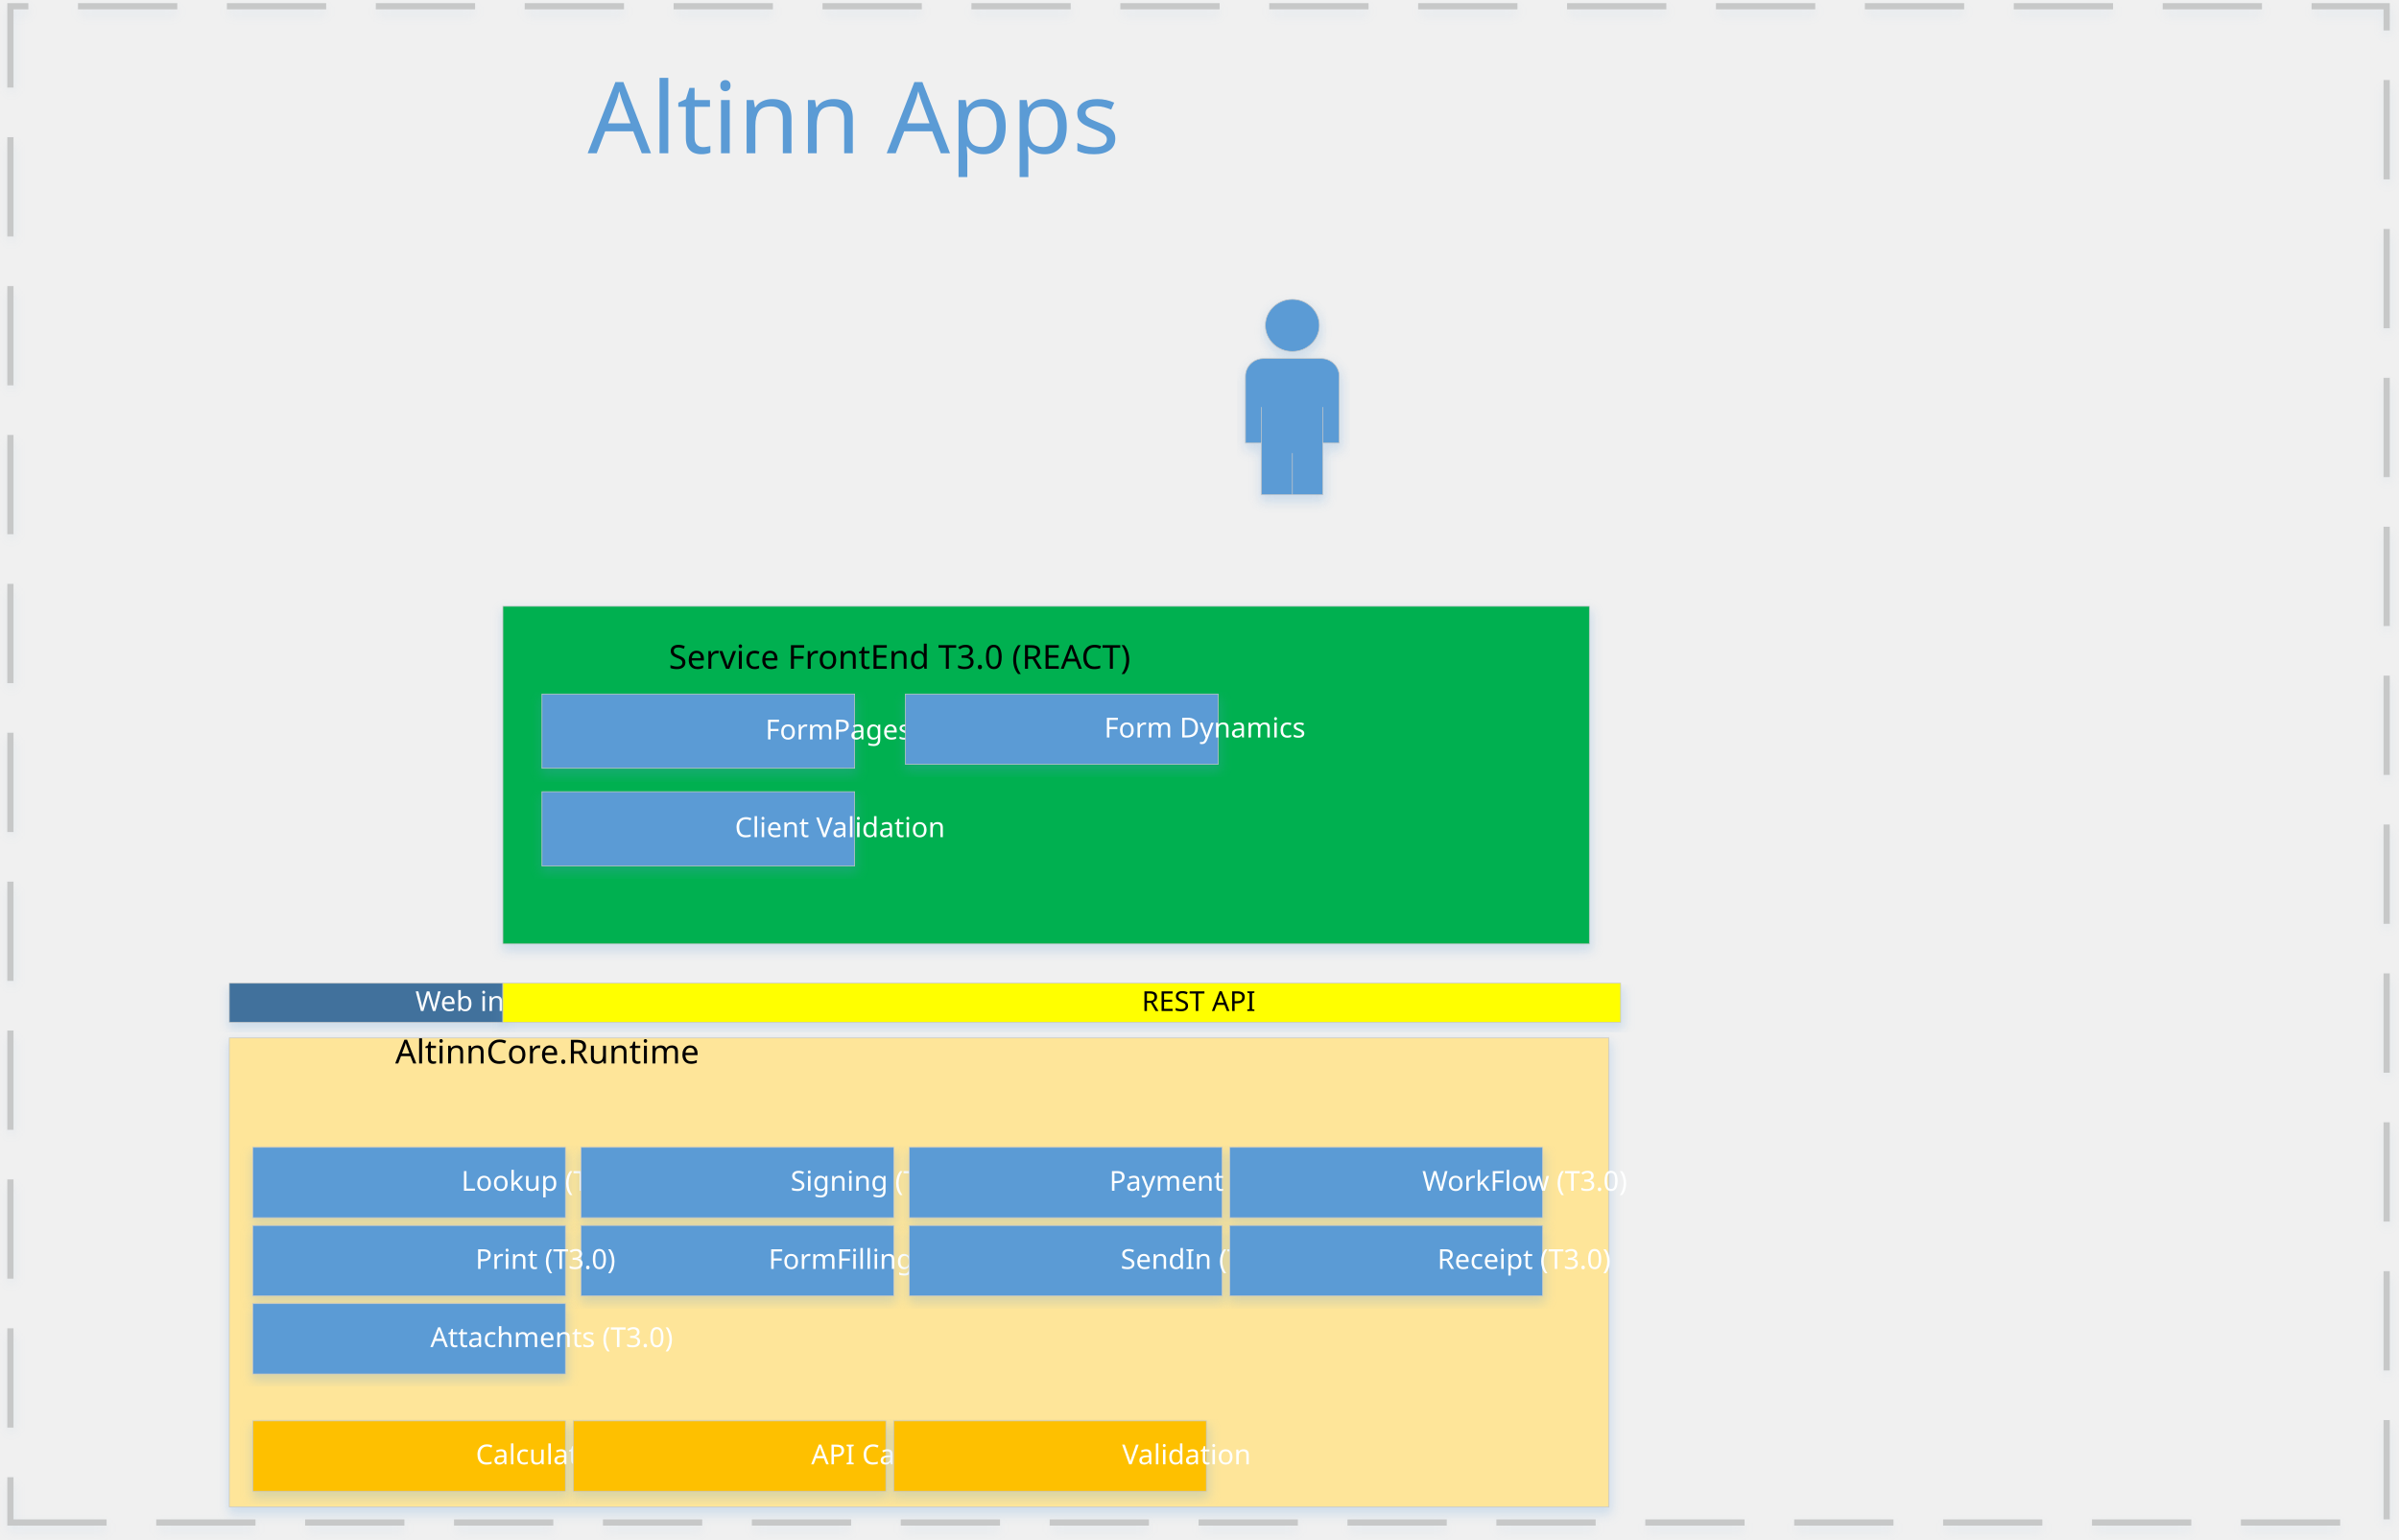
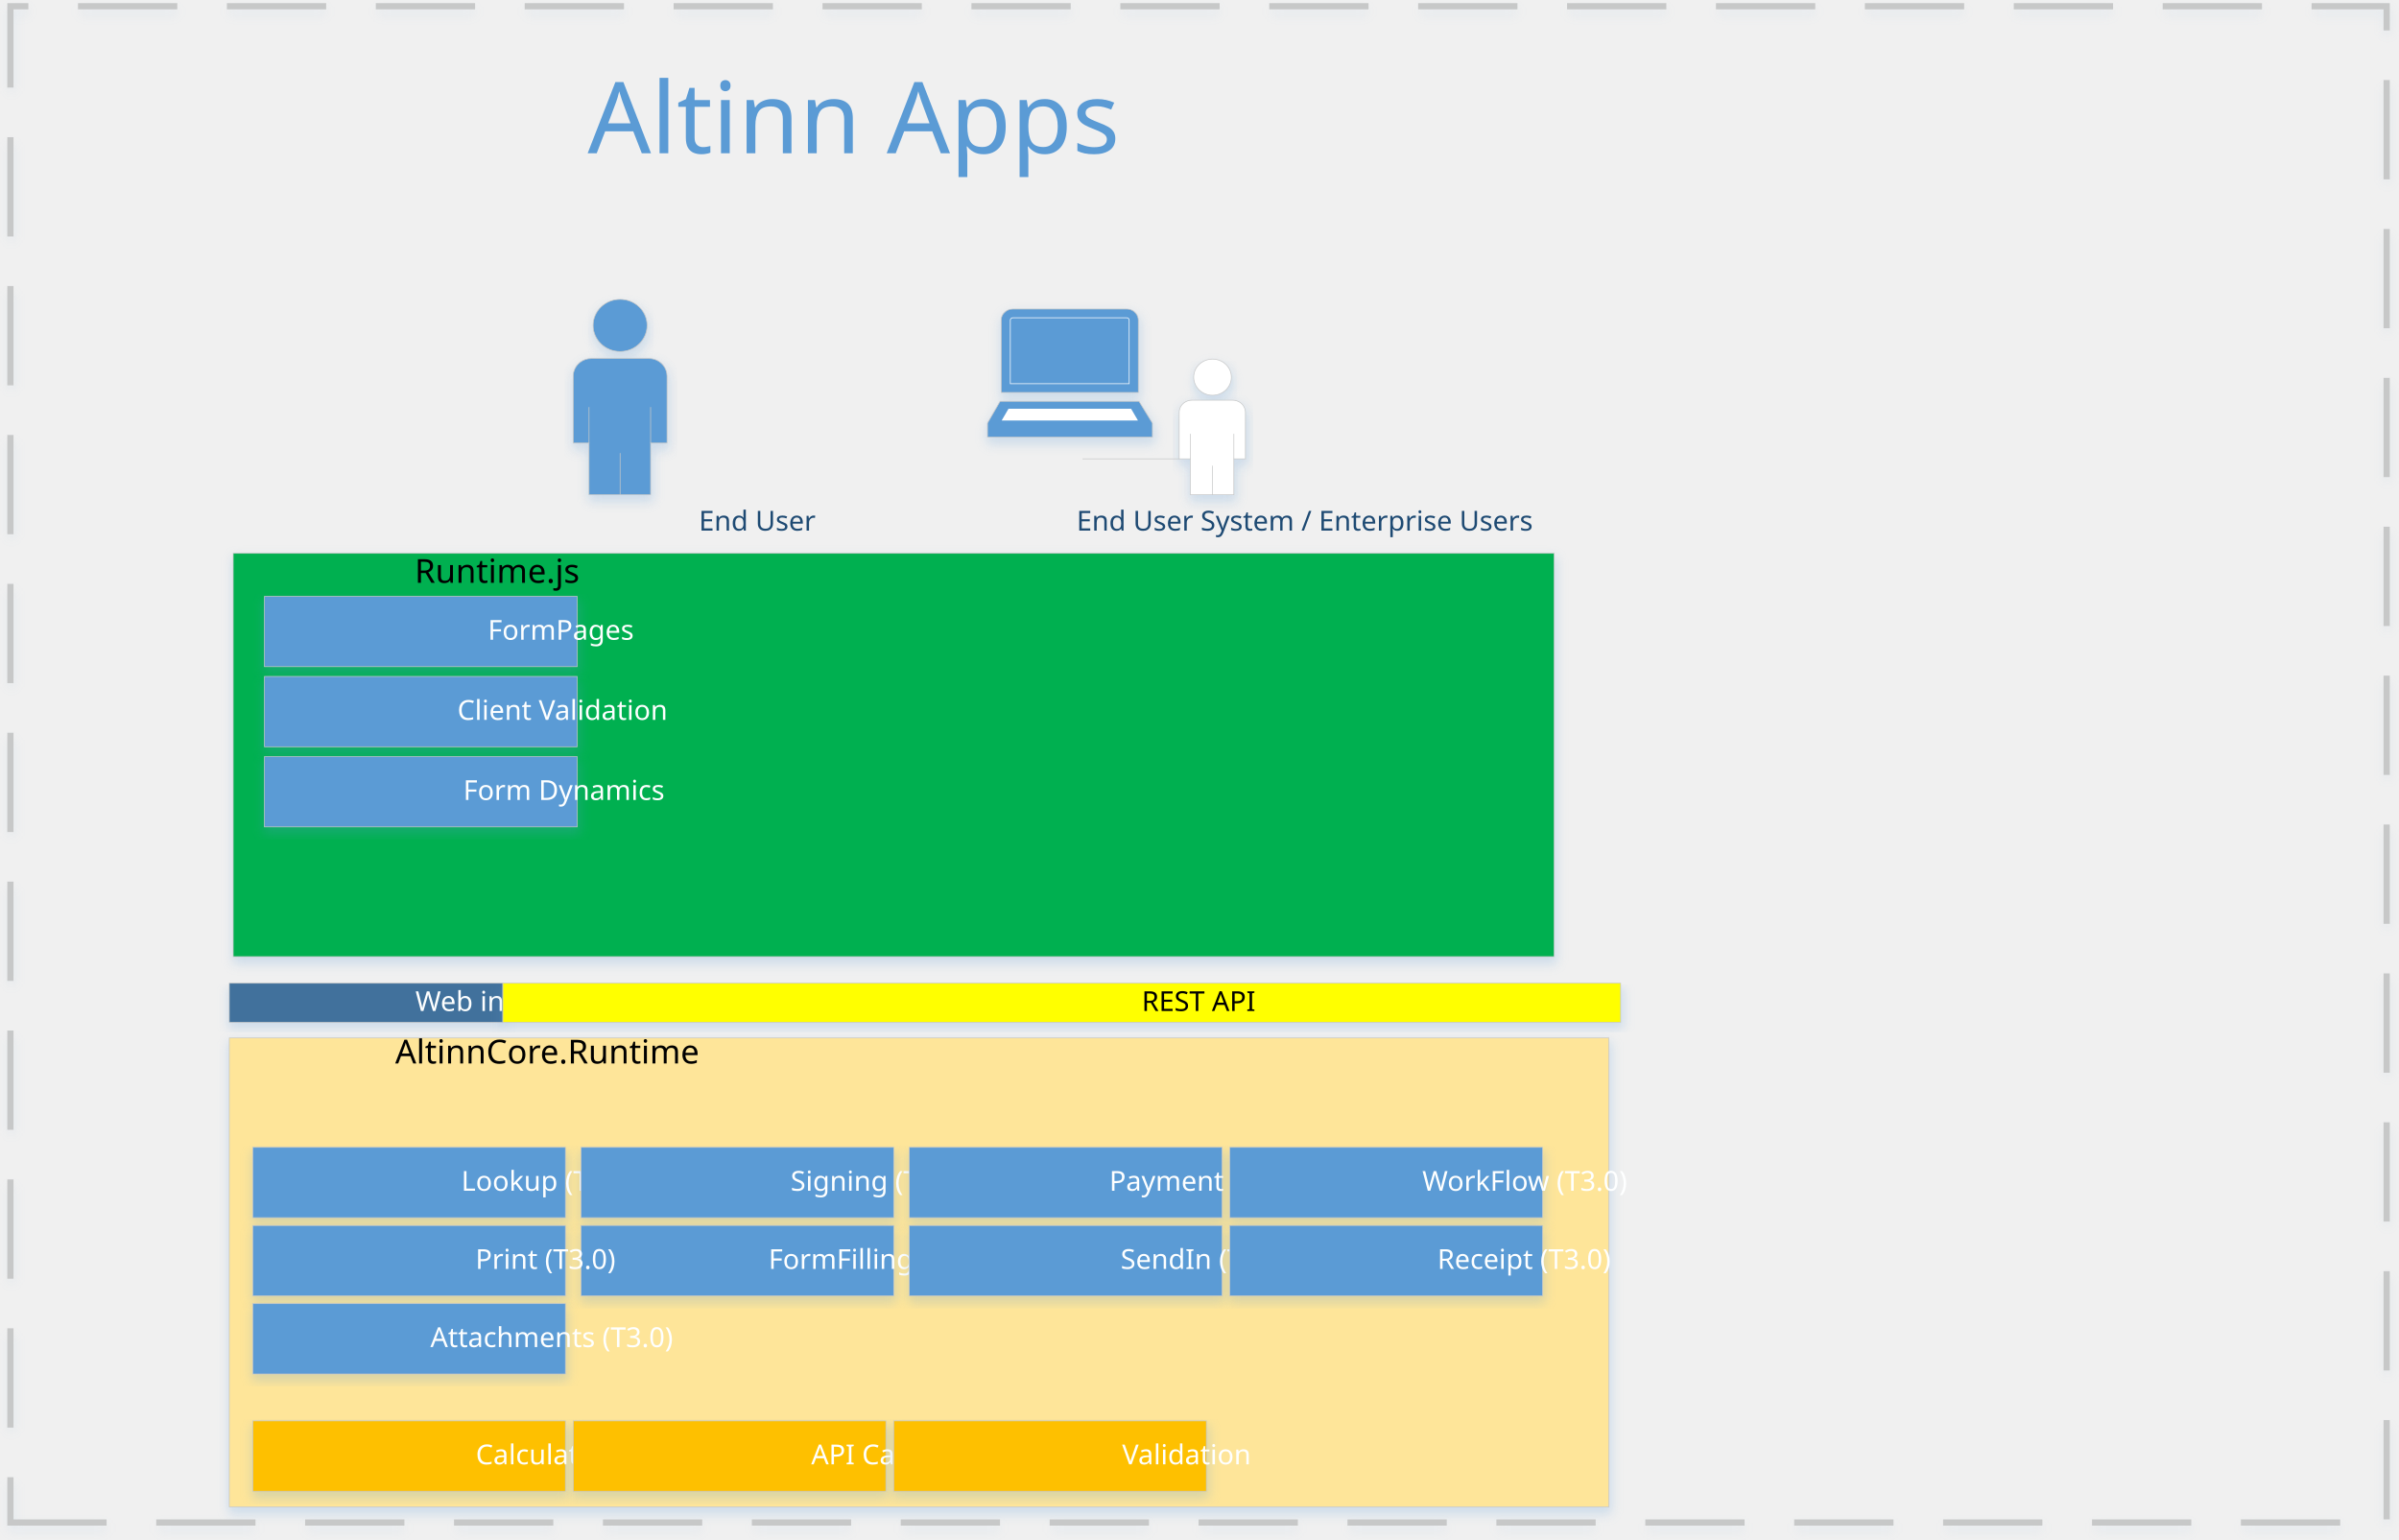
- <svg xmlns="http://www.w3.org/2000/svg" xmlns:ns1="http://schemas.microsoft.com/visio/2003/SVGExtensions/" width="12.083in" height="7.754in" viewBox="0 0 869.982 558.269" xml:space="preserve" color-interpolation-filters="sRGB" class="st20">
+ <svg xmlns="http://www.w3.org/2000/svg" xmlns:ns1="http://schemas.microsoft.com/visio/2003/SVGExtensions/" width="12.083in" height="7.754in" viewBox="0 0 869.982 558.269" xml:space="preserve" color-interpolation-filters="sRGB" class="st23">
  <ns1:documentProperties ns1:langID="1033" ns1:metric="true" ns1:viewMarkup="false">
    <ns1:userDefs>
      <ns1:ud ns1:nameU="DisableSpdActionTags" ns1:prompt="" ns1:val="VT0(0):26" />
    </ns1:userDefs>
  </ns1:documentProperties>
  <style type="text/css">
	
		.st1 {visibility:visible}
		.st2 {fill:#5b9bd5;fill-opacity:0.22;filter:url(#filter_2);stroke:#5b9bd5;stroke-opacity:0.22}
		.st3 {fill:#fee599;stroke:#c7c8c8;stroke-width:0.25}
		.st4 {fill:#41719c;stroke:#c7c8c8;stroke-width:0.25}
		.st5 {fill:#feffff;font-family:Calibri;font-size:0.833em}
		.st6 {fill:#ffff00;stroke:#c7c8c8;stroke-width:0.25}
		.st7 {fill:#000000;font-family:Calibri;font-size:0.833em}
		.st8 {fill:#5b9bd5;fill-opacity:0.22;filter:url(#filter_2)}
		.st9 {fill:none;filter:url(#filter_2);stroke:#5b9bd5;stroke-opacity:0.22}
		.st10 {fill:#5b9bd5}
		.st11 {stroke:#c7c8c8;stroke-width:0.25}
- 		.st12 {fill:#5b9bd5;stroke:#c7c8c8;stroke-width:0.25}
- 		.st13 {fill:none;stroke:none;stroke-width:0.25}
- 		.st14 {fill:#000000;font-family:Calibri;font-size:1em}
- 		.st15 {fill:#fec000;stroke:#c7c8c8;stroke-width:0.25}
- 		.st16 {fill:#00b050;stroke:#c7c8c8;stroke-width:0.25}
+ 		.st12 {fill:#1e4a73;font-family:Calibri;font-size:0.833em}
+ 		.st13 {fill:#5b9bd5;stroke:#c7c8c8;stroke-width:0.25}
+ 		.st14 {fill:none;stroke:none;stroke-width:0.25}
+ 		.st15 {fill:#000000;font-family:Calibri;font-size:1em}
+ 		.st16 {fill:#fec000;stroke:#c7c8c8;stroke-width:0.25}
		.st17 {fill:none;filter:url(#filter_2);stroke:#5b9bd5;stroke-dasharray:33.75,20.25;stroke-opacity:0.22}
		.st18 {fill:none;stroke:#c7c8c8;stroke-dasharray:33.75,20.25;stroke-width:2.25}
		.st19 {fill:#5b9bd5;font-family:Calibri;font-size:3em}
- 		.st20 {fill:none;fill-rule:evenodd;font-size:12px;overflow:visible;stroke-linecap:square;stroke-miterlimit:3}
+ 		.st20 {fill:#00b050;stroke:#c7c8c8;stroke-width:0.25}
+ 		.st21 {fill:#ffffff}
+ 		.st22 {fill:#5b9bd5;stroke:#ffffff;stroke-width:0.25}
+ 		.st23 {fill:none;fill-rule:evenodd;font-size:12px;overflow:visible;stroke-linecap:square;stroke-miterlimit:3}
	
	</style>
  <defs id="Filters">
    <filter id="filter_2">
      <feGaussianBlur stdDeviation="2" />
    </filter>
  </defs>
  <g ns1:mID="0" ns1:index="1" ns1:groupContext="foregroundPage">
    <ns1:pageProperties ns1:drawingScale="0.0393701" ns1:pageScale="0.0393701" ns1:drawingUnits="24" ns1:shadowOffsetX="8.50394" ns1:shadowOffsetY="-8.50394" />
    <ns1:layer ns1:name="Flowchart" ns1:index="0" />
    <g id="shape365-1" ns1:mID="365" ns1:groupContext="shape" transform="translate(83.1495,-11.7671)">
      <ns1:userDefs>
        <ns1:ud ns1:nameU="visVersion" ns1:val="VT0(15):26" />
      </ns1:userDefs>
      <g id="shadow365-2" ns1:groupContext="shadow" ns1:shadowOffsetX="0.345598" ns1:shadowOffsetY="-1.97279" ns1:shadowType="1" transform="matrix(1,0,0,1,0.345598,1.97279)" class="st1">
        <rect x="0" y="388.19" width="500.315" height="170.079" class="st2" />
      </g>
      <rect x="0" y="388.19" width="500.315" height="170.079" class="st3" />
    </g>
    <g id="shape246-6" ns1:mID="246" ns1:groupContext="shape" transform="translate(83.1495,-187.515)">
      <ns1:userDefs>
        <ns1:ud ns1:nameU="visVersion" ns1:val="VT0(15):26" />
      </ns1:userDefs>
      <ns1:textBlock ns1:margins="rect(4,4,4,4)" ns1:tabSpace="42.5197" />
      <ns1:textRect cx="49.606" cy="551.182" width="99.22" height="14.173" />
      <g id="shadow246-7" ns1:groupContext="shadow" ns1:shadowOffsetX="0.345598" ns1:shadowOffsetY="-1.97279" ns1:shadowType="1" transform="matrix(1,0,0,1,0.345598,1.97279)" class="st1">
        <rect x="0" y="544.096" width="99.213" height="14.173" class="st2" />
      </g>
      <rect x="0" y="544.096" width="99.213" height="14.173" class="st4" />
      <text x="20.71" y="554.18" class="st5" ns1:langID="1044">
        <ns1:paragraph ns1:horizAlign="1" />
        <ns1:tabList />Web interface</text>
    </g>
    <g id="shape247-12" ns1:mID="247" ns1:groupContext="shape" transform="translate(182.362,-187.515)">
      <ns1:userDefs>
        <ns1:ud ns1:nameU="visVersion" ns1:val="VT0(15):26" />
      </ns1:userDefs>
      <ns1:textBlock ns1:margins="rect(4,4,4,4)" ns1:tabSpace="42.5197" />
      <ns1:textRect cx="202.677" cy="551.182" width="405.36" height="14.173" />
      <g id="shadow247-13" ns1:groupContext="shadow" ns1:shadowOffsetX="0.345598" ns1:shadowOffsetY="-1.97279" ns1:shadowType="1" transform="matrix(1,0,0,1,0.345598,1.97279)" class="st1">
        <rect x="0" y="544.096" width="405.354" height="14.173" class="st2" />
      </g>
      <rect x="0" y="544.096" width="405.354" height="14.173" class="st6" />
      <text x="184.92" y="554.18" class="st7" ns1:langID="1044">
        <ns1:paragraph ns1:horizAlign="1" />
        <ns1:tabList />REST API</text>
    </g>
-     <g id="shape250-18" ns1:mID="250" ns1:groupContext="shape" ns1:layerMember="0" transform="translate(451.653,-378.854)">
+     <g id="shape250-18" ns1:mID="250" ns1:groupContext="shape" ns1:layerMember="0" transform="translate(207.874,-378.854)">
      <ns1:userDefs>
        <ns1:ud ns1:nameU="visVersion" ns1:prompt="" ns1:val="VT0(15):26" />
        <ns1:ud ns1:nameU="ConnGap" ns1:prompt="" ns1:val="VT0(0.00012908222537757):24" />
      </ns1:userDefs>
+       <ns1:textBlock ns1:margins="rect(4,4,4,4)" ns1:tabSpace="42.5197" />
+       <ns1:textRect cx="17.008" cy="568.271" width="46.71" height="20.004" />
      <g id="shadow250-19" ns1:groupContext="shadow" ns1:shadowOffsetX="0.345598" ns1:shadowOffsetY="-1.97279" ns1:shadowType="1" transform="matrix(1,0,0,1,0.345598,1.97279)" class="st1">
        <path d="M27.48 508.87 L6.54 508.87 C5.03 508.87 3.64 509.37 2.54 510.21 C1.77 510.8 1.13 511.55 0.69 512.41 C0.25         513.27 0 514.23 0 515.26 L0 539.53 L5.73 539.53 L5.73 558.27 L28.07 558.27 L28.07 539.53 L34.02 539.53         L34.02 515.26 C34.02 513.78 33.5 512.43 32.64 511.34 C32.04 510.59 31.27 509.97 30.39 509.54 C29.52         509.11 28.53 508.87 27.48 508.87 ZM26.79 496.86 A9.783 9.454 -180 1 0 7.22 496.86 A9.783 9.454         -180 1 0 26.79 496.86 Z" class="st8" />
        <path d="M27.48 508.87 L6.54 508.87 C5.03 508.87 3.64 509.37 2.54 510.21 C1.77 510.8 1.13 511.55 0.69 512.41 C0.25         513.27 0 514.23 0 515.26 L0 539.53 L5.73 539.53 L5.73 558.27 L28.07 558.27 L28.07 539.53 L34.02 539.53         L34.02 515.26 C34.02 513.78 33.5 512.43 32.64 511.34 C32.04 510.59 31.27 509.97 30.39 509.54 C29.52         509.11 28.53 508.87 27.48 508.87" class="st9" />
        <path d="M17.01 558.27 L17.01 543.29" class="st9" />
        <path d="M5.73 539.53 L5.73 526.6" class="st9" />
        <path d="M28.07 539.53 L28.07 526.6" class="st9" />
        <path d="M26.79 496.86 A9.783 9.454 -180 1 0 7.22 496.86 A9.783 9.454 -180 1 0 26.79 496.86" class="st9" />
      </g>
      <path d="M27.48 508.87 L6.54 508.87 C5.03 508.87 3.64 509.37 2.54 510.21 C1.77 510.8 1.13 511.55 0.69 512.41 C0.25 513.27        0 514.23 0 515.26 L0 539.53 L5.73 539.53 L5.73 558.27 L28.07 558.27 L28.07 539.53 L34.02 539.53 L34.02 515.26        C34.02 513.78 33.5 512.43 32.64 511.34 C32.04 510.59 31.27 509.97 30.39 509.54 C29.52 509.11 28.53 508.87        27.48 508.87 ZM26.79 496.86 A9.783 9.454 -180 1 0 7.22 496.86 A9.783 9.454 -180 1 0 26.79 496.86        Z" class="st10" />
      <path d="M27.48 508.87 L6.54 508.87 C5.03 508.87 3.64 509.37 2.54 510.21 C1.77 510.8 1.13 511.55 0.69 512.41 C0.25 513.27        0 514.23 0 515.26 L0 539.53 L5.73 539.53 L5.73 558.27 L28.07 558.27 L28.07 539.53 L34.02 539.53 L34.02 515.26        C34.02 513.78 33.5 512.43 32.64 511.34 C32.04 510.59 31.27 509.97 30.39 509.54 C29.52 509.11 28.53 508.87        27.48 508.87" class="st11" />
      <path d="M17.01 558.27 L17.01 543.29" class="st11" />
      <path d="M5.73 539.53 L5.73 526.6" class="st11" />
      <path d="M28.07 539.53 L28.07 526.6" class="st11" />
      <path d="M26.79 496.86 A9.783 9.454 -180 1 0 7.22 496.86 A9.783 9.454 -180 1 0 26.79 496.86" class="st11" />
-     </g>
-     <g id="shape386-34" ns1:mID="386" ns1:groupContext="shape" transform="translate(210.709,-88.3025)">
-       <ns1:textBlock ns1:margins="rect(4,4,4,4)" ns1:tabSpace="42.5197" />
-       <ns1:textRect cx="56.693" cy="545.513" width="113.39" height="25.512" />
-       <g id="shadow386-35" ns1:groupContext="shadow" ns1:shadowOffsetX="0.345598" ns1:shadowOffsetY="-1.97279" ns1:shadowType="1" transform="matrix(1,0,0,1,0.345598,1.97279)" class="st1">
-         <rect x="0" y="532.757" width="113.386" height="25.512" class="st2" />
-       </g>
-       <rect x="0" y="532.757" width="113.386" height="25.512" class="st12" />
+       <text x="-1.21" y="571.27" class="st12" ns1:langID="1044">
+         <ns1:paragraph ns1:horizAlign="1" />
+         <ns1:tabList />End User</text>
+     </g>
+     <g id="shape386-35" ns1:mID="386" ns1:groupContext="shape" transform="translate(210.709,-88.3025)">
+       <ns1:textBlock ns1:margins="rect(4,4,4,4)" ns1:tabSpace="42.5197" />
+       <ns1:textRect cx="56.693" cy="545.513" width="113.39" height="25.512" />
+       <g id="shadow386-36" ns1:groupContext="shadow" ns1:shadowOffsetX="0.345598" ns1:shadowOffsetY="-1.97279" ns1:shadowType="1" transform="matrix(1,0,0,1,0.345598,1.97279)" class="st1">
+         <rect x="0" y="532.757" width="113.386" height="25.512" class="st2" />
+       </g>
+       <rect x="0" y="532.757" width="113.386" height="25.512" class="st13" />
      <text x="21.22" y="548.51" class="st5" ns1:langID="1044">
        <ns1:paragraph ns1:horizAlign="1" />
        <ns1:tabList />FormFilling (T3.0)</text>
    </g>
-     <g id="shape387-40" ns1:mID="387" ns1:groupContext="shape" transform="translate(91.6534,-116.649)">
-       <ns1:textBlock ns1:margins="rect(4,4,4,4)" ns1:tabSpace="42.5197" />
-       <ns1:textRect cx="56.693" cy="545.513" width="113.39" height="25.512" />
-       <g id="shadow387-41" ns1:groupContext="shadow" ns1:shadowOffsetX="0.345598" ns1:shadowOffsetY="-1.97279" ns1:shadowType="1" transform="matrix(1,0,0,1,0.345598,1.97279)" class="st1">
-         <rect x="0" y="532.757" width="113.386" height="25.512" class="st2" />
-       </g>
-       <rect x="0" y="532.757" width="113.386" height="25.512" class="st12" />
+     <g id="shape387-41" ns1:mID="387" ns1:groupContext="shape" transform="translate(91.6534,-116.649)">
+       <ns1:textBlock ns1:margins="rect(4,4,4,4)" ns1:tabSpace="42.5197" />
+       <ns1:textRect cx="56.693" cy="545.513" width="113.39" height="25.512" />
+       <g id="shadow387-42" ns1:groupContext="shadow" ns1:shadowOffsetX="0.345598" ns1:shadowOffsetY="-1.97279" ns1:shadowType="1" transform="matrix(1,0,0,1,0.345598,1.97279)" class="st1">
+         <rect x="0" y="532.757" width="113.386" height="25.512" class="st2" />
+       </g>
+       <rect x="0" y="532.757" width="113.386" height="25.512" class="st13" />
      <text x="28.86" y="548.51" class="st5" ns1:langID="1044">
        <ns1:paragraph ns1:horizAlign="1" />
        <ns1:tabList />Lookup (T3.0)</text>
    </g>
-     <g id="shape388-46" ns1:mID="388" ns1:groupContext="shape" transform="translate(210.709,-116.649)">
-       <ns1:textBlock ns1:margins="rect(4,4,4,4)" ns1:tabSpace="42.5197" />
-       <ns1:textRect cx="56.693" cy="545.513" width="113.39" height="25.512" />
-       <g id="shadow388-47" ns1:groupContext="shadow" ns1:shadowOffsetX="0.345598" ns1:shadowOffsetY="-1.97279" ns1:shadowType="1" transform="matrix(1,0,0,1,0.345598,1.97279)" class="st1">
-         <rect x="0" y="532.757" width="113.386" height="25.512" class="st2" />
-       </g>
-       <rect x="0" y="532.757" width="113.386" height="25.512" class="st12" />
+     <g id="shape388-47" ns1:mID="388" ns1:groupContext="shape" transform="translate(210.709,-116.649)">
+       <ns1:textBlock ns1:margins="rect(4,4,4,4)" ns1:tabSpace="42.5197" />
+       <ns1:textRect cx="56.693" cy="545.513" width="113.39" height="25.512" />
+       <g id="shadow388-48" ns1:groupContext="shadow" ns1:shadowOffsetX="0.345598" ns1:shadowOffsetY="-1.97279" ns1:shadowType="1" transform="matrix(1,0,0,1,0.345598,1.97279)" class="st1">
+         <rect x="0" y="532.757" width="113.386" height="25.512" class="st2" />
+       </g>
+       <rect x="0" y="532.757" width="113.386" height="25.512" class="st13" />
      <text x="29.21" y="548.51" class="st5" ns1:langID="1044">
        <ns1:paragraph ns1:horizAlign="1" />
        <ns1:tabList />Signing (T3.0)</text>
    </g>
-     <g id="shape389-52" ns1:mID="389" ns1:groupContext="shape" transform="translate(329.764,-116.649)">
-       <ns1:textBlock ns1:margins="rect(4,4,4,4)" ns1:tabSpace="42.5197" />
-       <ns1:textRect cx="56.693" cy="545.513" width="113.39" height="25.512" />
-       <g id="shadow389-53" ns1:groupContext="shadow" ns1:shadowOffsetX="0.345598" ns1:shadowOffsetY="-1.97279" ns1:shadowType="1" transform="matrix(1,0,0,1,0.345598,1.97279)" class="st1">
-         <rect x="0" y="532.757" width="113.386" height="25.512" class="st2" />
-       </g>
-       <rect x="0" y="532.757" width="113.386" height="25.512" class="st12" />
+     <g id="shape389-53" ns1:mID="389" ns1:groupContext="shape" transform="translate(329.764,-116.649)">
+       <ns1:textBlock ns1:margins="rect(4,4,4,4)" ns1:tabSpace="42.5197" />
+       <ns1:textRect cx="56.693" cy="545.513" width="113.39" height="25.512" />
+       <g id="shadow389-54" ns1:groupContext="shadow" ns1:shadowOffsetX="0.345598" ns1:shadowOffsetY="-1.97279" ns1:shadowType="1" transform="matrix(1,0,0,1,0.345598,1.97279)" class="st1">
+         <rect x="0" y="532.757" width="113.386" height="25.512" class="st2" />
+       </g>
+       <rect x="0" y="532.757" width="113.386" height="25.512" class="st13" />
      <text x="25.74" y="548.51" class="st5" ns1:langID="1044">
        <ns1:paragraph ns1:horizAlign="1" />
        <ns1:tabList />Payment (T3.0)</text>
    </g>
-     <g id="shape390-58" ns1:mID="390" ns1:groupContext="shape" transform="translate(329.764,-88.3025)">
-       <ns1:textBlock ns1:margins="rect(4,4,4,4)" ns1:tabSpace="42.5197" />
-       <ns1:textRect cx="56.693" cy="545.513" width="113.39" height="25.512" />
-       <g id="shadow390-59" ns1:groupContext="shadow" ns1:shadowOffsetX="0.345598" ns1:shadowOffsetY="-1.97279" ns1:shadowType="1" transform="matrix(1,0,0,1,0.345598,1.97279)" class="st1">
-         <rect x="0" y="532.757" width="113.386" height="25.512" class="st2" />
-       </g>
-       <rect x="0" y="532.757" width="113.386" height="25.512" class="st12" />
+     <g id="shape390-59" ns1:mID="390" ns1:groupContext="shape" transform="translate(329.764,-88.3025)">
+       <ns1:textBlock ns1:margins="rect(4,4,4,4)" ns1:tabSpace="42.5197" />
+       <ns1:textRect cx="56.693" cy="545.513" width="113.39" height="25.512" />
+       <g id="shadow390-60" ns1:groupContext="shadow" ns1:shadowOffsetX="0.345598" ns1:shadowOffsetY="-1.97279" ns1:shadowType="1" transform="matrix(1,0,0,1,0.345598,1.97279)" class="st1">
+         <rect x="0" y="532.757" width="113.386" height="25.512" class="st2" />
+       </g>
+       <rect x="0" y="532.757" width="113.386" height="25.512" class="st13" />
      <text x="29.84" y="548.51" class="st5" ns1:langID="1044">
        <ns1:paragraph ns1:horizAlign="1" />
        <ns1:tabList />SendIn (T3.0)</text>
    </g>
-     <g id="shape391-64" ns1:mID="391" ns1:groupContext="shape" transform="translate(445.984,-88.3025)">
-       <ns1:textBlock ns1:margins="rect(4,4,4,4)" ns1:tabSpace="42.5197" />
-       <ns1:textRect cx="56.693" cy="545.513" width="113.39" height="25.512" />
-       <g id="shadow391-65" ns1:groupContext="shadow" ns1:shadowOffsetX="0.345598" ns1:shadowOffsetY="-1.97279" ns1:shadowType="1" transform="matrix(1,0,0,1,0.345598,1.97279)" class="st1">
-         <rect x="0" y="532.757" width="113.386" height="25.512" class="st2" />
-       </g>
-       <rect x="0" y="532.757" width="113.386" height="25.512" class="st12" />
+     <g id="shape391-65" ns1:mID="391" ns1:groupContext="shape" transform="translate(445.984,-88.3025)">
+       <ns1:textBlock ns1:margins="rect(4,4,4,4)" ns1:tabSpace="42.5197" />
+       <ns1:textRect cx="56.693" cy="545.513" width="113.39" height="25.512" />
+       <g id="shadow391-66" ns1:groupContext="shadow" ns1:shadowOffsetX="0.345598" ns1:shadowOffsetY="-1.97279" ns1:shadowType="1" transform="matrix(1,0,0,1,0.345598,1.97279)" class="st1">
+         <rect x="0" y="532.757" width="113.386" height="25.512" class="st2" />
+       </g>
+       <rect x="0" y="532.757" width="113.386" height="25.512" class="st13" />
      <text x="28.51" y="548.51" class="st5" ns1:langID="1044">
        <ns1:paragraph ns1:horizAlign="1" />
        <ns1:tabList />Receipt (T3.0)</text>
    </g>
-     <g id="shape241-70" ns1:mID="241" ns1:groupContext="shape" transform="translate(83.1495,-169.09)">
+     <g id="shape241-71" ns1:mID="241" ns1:groupContext="shape" transform="translate(83.1495,-169.09)">
      <ns1:textBlock ns1:margins="rect(4,4,4,4)" ns1:tabSpace="42.5197" />
      <ns1:textRect cx="90.709" cy="551.182" width="181.42" height="14.173" />
-       <rect x="0" y="544.096" width="181.417" height="14.173" class="st13" />
-       <text x="4" y="554.78" class="st14" ns1:langID="1044">
+       <rect x="0" y="544.096" width="181.417" height="14.173" class="st14" />
+       <text x="4" y="554.78" class="st15" ns1:langID="1044">
        <ns1:paragraph />
        <ns1:tabList />AltinnCore.Runtime</text>
    </g>
-     <g id="shape476-73" ns1:mID="476" ns1:groupContext="shape" transform="translate(445.984,-116.649)">
-       <ns1:textBlock ns1:margins="rect(4,4,4,4)" ns1:tabSpace="42.5197" />
-       <ns1:textRect cx="56.693" cy="545.513" width="113.39" height="25.512" />
-       <g id="shadow476-74" ns1:groupContext="shadow" ns1:shadowOffsetX="0.345598" ns1:shadowOffsetY="-1.97279" ns1:shadowType="1" transform="matrix(1,0,0,1,0.345598,1.97279)" class="st1">
-         <rect x="0" y="532.757" width="113.386" height="25.512" class="st2" />
-       </g>
-       <rect x="0" y="532.757" width="113.386" height="25.512" class="st12" />
+     <g id="shape476-74" ns1:mID="476" ns1:groupContext="shape" transform="translate(445.984,-116.649)">
+       <ns1:textBlock ns1:margins="rect(4,4,4,4)" ns1:tabSpace="42.5197" />
+       <ns1:textRect cx="56.693" cy="545.513" width="113.39" height="25.512" />
+       <g id="shadow476-75" ns1:groupContext="shadow" ns1:shadowOffsetX="0.345598" ns1:shadowOffsetY="-1.97279" ns1:shadowType="1" transform="matrix(1,0,0,1,0.345598,1.97279)" class="st1">
+         <rect x="0" y="532.757" width="113.386" height="25.512" class="st2" />
+       </g>
+       <rect x="0" y="532.757" width="113.386" height="25.512" class="st13" />
      <text x="23.01" y="548.51" class="st5" ns1:langID="1044">
        <ns1:paragraph ns1:horizAlign="1" />
        <ns1:tabList />WorkFlow (T3.0)</text>
    </g>
-     <g id="shape478-79" ns1:mID="478" ns1:groupContext="shape" transform="translate(91.6534,-88.3025)">
-       <ns1:textBlock ns1:margins="rect(4,4,4,4)" ns1:tabSpace="42.5197" />
-       <ns1:textRect cx="56.693" cy="545.513" width="113.39" height="25.512" />
-       <g id="shadow478-80" ns1:groupContext="shadow" ns1:shadowOffsetX="0.345598" ns1:shadowOffsetY="-1.97279" ns1:shadowType="1" transform="matrix(1,0,0,1,0.345598,1.97279)" class="st1">
-         <rect x="0" y="532.757" width="113.386" height="25.512" class="st2" />
-       </g>
-       <rect x="0" y="532.757" width="113.386" height="25.512" class="st12" />
+     <g id="shape478-80" ns1:mID="478" ns1:groupContext="shape" transform="translate(91.6534,-88.3025)">
+       <ns1:textBlock ns1:margins="rect(4,4,4,4)" ns1:tabSpace="42.5197" />
+       <ns1:textRect cx="56.693" cy="545.513" width="113.39" height="25.512" />
+       <g id="shadow478-81" ns1:groupContext="shadow" ns1:shadowOffsetX="0.345598" ns1:shadowOffsetY="-1.97279" ns1:shadowType="1" transform="matrix(1,0,0,1,0.345598,1.97279)" class="st1">
+         <rect x="0" y="532.757" width="113.386" height="25.512" class="st2" />
+       </g>
+       <rect x="0" y="532.757" width="113.386" height="25.512" class="st13" />
      <text x="33.99" y="548.51" class="st5" ns1:langID="1044">
        <ns1:paragraph ns1:horizAlign="1" />
        <ns1:tabList />Print (T3.0)</text>
    </g>
-     <g id="shape491-85" ns1:mID="491" ns1:groupContext="shape" transform="translate(91.6534,-17.4364)">
-       <ns1:textBlock ns1:margins="rect(4,4,4,4)" ns1:tabSpace="42.5197" />
-       <ns1:textRect cx="56.693" cy="545.513" width="113.39" height="25.512" />
-       <g id="shadow491-86" ns1:groupContext="shadow" ns1:shadowOffsetX="0.345598" ns1:shadowOffsetY="-1.97279" ns1:shadowType="1" transform="matrix(1,0,0,1,0.345598,1.97279)" class="st1">
-         <rect x="0" y="532.757" width="113.386" height="25.512" class="st2" />
-       </g>
-       <rect x="0" y="532.757" width="113.386" height="25.512" class="st15" />
+     <g id="shape491-86" ns1:mID="491" ns1:groupContext="shape" transform="translate(91.6534,-17.4364)">
+       <ns1:textBlock ns1:margins="rect(4,4,4,4)" ns1:tabSpace="42.5197" />
+       <ns1:textRect cx="56.693" cy="545.513" width="113.39" height="25.512" />
+       <g id="shadow491-87" ns1:groupContext="shadow" ns1:shadowOffsetX="0.345598" ns1:shadowOffsetY="-1.97279" ns1:shadowType="1" transform="matrix(1,0,0,1,0.345598,1.97279)" class="st1">
+         <rect x="0" y="532.757" width="113.386" height="25.512" class="st2" />
+       </g>
+       <rect x="0" y="532.757" width="113.386" height="25.512" class="st16" />
      <text x="34.11" y="548.51" class="st5" ns1:langID="1044">
        <ns1:paragraph ns1:horizAlign="1" />
        <ns1:tabList />Calculation</text>
    </g>
-     <g id="shape492-91" ns1:mID="492" ns1:groupContext="shape" transform="translate(207.874,-17.4364)">
-       <ns1:textBlock ns1:margins="rect(4,4,4,4)" ns1:tabSpace="42.5197" />
-       <ns1:textRect cx="56.693" cy="545.513" width="113.39" height="25.512" />
-       <g id="shadow492-92" ns1:groupContext="shadow" ns1:shadowOffsetX="0.345598" ns1:shadowOffsetY="-1.97279" ns1:shadowType="1" transform="matrix(1,0,0,1,0.345598,1.97279)" class="st1">
-         <rect x="0" y="532.757" width="113.386" height="25.512" class="st2" />
-       </g>
-       <rect x="0" y="532.757" width="113.386" height="25.512" class="st15" />
+     <g id="shape492-92" ns1:mID="492" ns1:groupContext="shape" transform="translate(207.874,-17.4364)">
+       <ns1:textBlock ns1:margins="rect(4,4,4,4)" ns1:tabSpace="42.5197" />
+       <ns1:textRect cx="56.693" cy="545.513" width="113.39" height="25.512" />
+       <g id="shadow492-93" ns1:groupContext="shadow" ns1:shadowOffsetX="0.345598" ns1:shadowOffsetY="-1.97279" ns1:shadowType="1" transform="matrix(1,0,0,1,0.345598,1.97279)" class="st1">
+         <rect x="0" y="532.757" width="113.386" height="25.512" class="st2" />
+       </g>
+       <rect x="0" y="532.757" width="113.386" height="25.512" class="st16" />
      <text x="39.52" y="548.51" class="st5" ns1:langID="1044">
        <ns1:paragraph ns1:horizAlign="1" />
        <ns1:tabList />API Calls</text>
    </g>
-     <g id="shape495-97" ns1:mID="495" ns1:groupContext="shape" transform="translate(182.362,-215.936)">
-       <ns1:userDefs>
-         <ns1:ud ns1:nameU="visVersion" ns1:val="VT0(15):26" />
-       </ns1:userDefs>
-       <g id="shadow495-98" ns1:groupContext="shadow" ns1:shadowOffsetX="0.345598" ns1:shadowOffsetY="-1.97279" ns1:shadowType="1" transform="matrix(1,0,0,1,0.345598,1.97279)" class="st1">
-         <rect x="0" y="435.812" width="394.016" height="122.457" class="st2" />
-       </g>
-       <rect x="0" y="435.812" width="394.016" height="122.457" class="st16" />
-     </g>
-     <g id="shape496-102" ns1:mID="496" ns1:groupContext="shape" transform="translate(182.362,-312.24)">
-       <ns1:textBlock ns1:margins="rect(4,4,4,4)" ns1:tabSpace="42.5197" />
-       <ns1:textRect cx="90.709" cy="551.182" width="181.42" height="14.173" />
-       <rect x="0" y="544.096" width="181.417" height="14.173" class="st13" />
-       <text x="4" y="554.78" class="st14" ns1:langID="1044">
-         <ns1:paragraph />
-         <ns1:tabList />Service FrontEnd T3.0 (REACT)</text>
-     </g>
-     <g id="shape497-105" ns1:mID="497" ns1:groupContext="shape" transform="translate(196.535,-279.641)">
-       <ns1:userDefs>
-         <ns1:ud ns1:nameU="visVersion" ns1:val="VT0(15):26" />
-       </ns1:userDefs>
-       <ns1:textBlock ns1:margins="rect(4,4,4,4)" ns1:tabSpace="42.5197" />
-       <ns1:textRect cx="56.693" cy="544.804" width="113.39" height="26.929" />
-       <g id="shadow497-106" ns1:groupContext="shadow" ns1:shadowOffsetX="0.345598" ns1:shadowOffsetY="-1.97279" ns1:shadowType="1" transform="matrix(1,0,0,1,0.345598,1.97279)" class="st1">
-         <rect x="0" y="531.34" width="113.386" height="26.929" class="st2" />
-       </g>
-       <rect x="0" y="531.34" width="113.386" height="26.929" class="st12" />
-       <text x="34.25" y="547.8" class="st5" ns1:langID="1044">
-         <ns1:paragraph ns1:horizAlign="1" />
-         <ns1:tabList />FormPages</text>
-     </g>
-     <g id="shape498-111" ns1:mID="498" ns1:groupContext="shape" transform="translate(328.346,-281.058)">
-       <ns1:userDefs>
-         <ns1:ud ns1:nameU="visVersion" ns1:val="VT0(15):26" />
-       </ns1:userDefs>
-       <ns1:textBlock ns1:margins="rect(4,4,4,4)" ns1:tabSpace="42.5197" />
-       <ns1:textRect cx="56.693" cy="545.513" width="113.39" height="25.512" />
-       <g id="shadow498-112" ns1:groupContext="shadow" ns1:shadowOffsetX="0.345598" ns1:shadowOffsetY="-1.97279" ns1:shadowType="1" transform="matrix(1,0,0,1,0.345598,1.97279)" class="st1">
-         <rect x="0" y="532.757" width="113.386" height="25.512" class="st2" />
-       </g>
-       <rect x="0" y="532.757" width="113.386" height="25.512" class="st12" />
-       <text x="25.32" y="548.51" class="st5" ns1:langID="1044">
-         <ns1:paragraph ns1:horizAlign="1" />
-         <ns1:tabList />Form Dynamics</text>
-     </g>
-     <g id="shape499-117" ns1:mID="499" ns1:groupContext="shape" transform="translate(196.535,-244.208)">
-       <ns1:userDefs>
-         <ns1:ud ns1:nameU="visVersion" ns1:val="VT0(15):26" />
-       </ns1:userDefs>
-       <ns1:textBlock ns1:margins="rect(4,4,4,4)" ns1:tabSpace="42.5197" />
-       <ns1:textRect cx="56.693" cy="544.804" width="113.39" height="26.929" />
-       <g id="shadow499-118" ns1:groupContext="shadow" ns1:shadowOffsetX="0.345598" ns1:shadowOffsetY="-1.97279" ns1:shadowType="1" transform="matrix(1,0,0,1,0.345598,1.97279)" class="st1">
-         <rect x="0" y="531.34" width="113.386" height="26.929" class="st2" />
-       </g>
-       <rect x="0" y="531.34" width="113.386" height="26.929" class="st12" />
-       <text x="23.18" y="547.8" class="st5" ns1:langID="1044">
-         <ns1:paragraph ns1:horizAlign="1" />
-         <ns1:tabList />Client Validation</text>
-     </g>
-     <g id="shape559-123" ns1:mID="559" ns1:groupContext="shape" transform="translate(3.77939,-6.09783)">
-       <ns1:userDefs>
-         <ns1:ud ns1:nameU="visVersion" ns1:val="VT0(15):26" />
-       </ns1:userDefs>
-       <g id="shadow559-124" ns1:groupContext="shadow" ns1:shadowOffsetX="0.345598" ns1:shadowOffsetY="-1.97279" ns1:shadowType="1" transform="matrix(1,0,0,1,0.345598,1.97279)" class="st1">
+     <g id="shape559-98" ns1:mID="559" ns1:groupContext="shape" transform="translate(3.77939,-6.09783)">
+       <ns1:userDefs>
+         <ns1:ud ns1:nameU="visVersion" ns1:val="VT0(15):26" />
+       </ns1:userDefs>
+       <g id="shadow559-99" ns1:groupContext="shadow" ns1:shadowOffsetX="0.345598" ns1:shadowOffsetY="-1.97279" ns1:shadowType="1" transform="matrix(1,0,0,1,0.345598,1.97279)" class="st1">
        <path d="M0 558.27 L861.73 558.27 L861.73 8.35 L0 8.35 L0 558.27 Z" class="st17" />
      </g>
      <path d="M0 558.27 L861.73 558.27 L861.73 8.35 L0 8.35 L0 558.27 Z" class="st18" />
    </g>
-     <g id="shape583-128" ns1:mID="583" ns1:groupContext="shape" transform="translate(91.6534,-59.9561)">
-       <ns1:textBlock ns1:margins="rect(4,4,4,4)" ns1:tabSpace="42.5197" />
-       <ns1:textRect cx="56.693" cy="545.513" width="113.39" height="25.512" />
-       <g id="shadow583-129" ns1:groupContext="shadow" ns1:shadowOffsetX="0.345598" ns1:shadowOffsetY="-1.97279" ns1:shadowType="1" transform="matrix(1,0,0,1,0.345598,1.97279)" class="st1">
-         <rect x="0" y="532.757" width="113.386" height="25.512" class="st2" />
-       </g>
-       <rect x="0" y="532.757" width="113.386" height="25.512" class="st12" />
+     <g id="shape583-103" ns1:mID="583" ns1:groupContext="shape" transform="translate(91.6534,-59.9561)">
+       <ns1:textBlock ns1:margins="rect(4,4,4,4)" ns1:tabSpace="42.5197" />
+       <ns1:textRect cx="56.693" cy="545.513" width="113.39" height="25.512" />
+       <g id="shadow583-104" ns1:groupContext="shadow" ns1:shadowOffsetX="0.345598" ns1:shadowOffsetY="-1.97279" ns1:shadowType="1" transform="matrix(1,0,0,1,0.345598,1.97279)" class="st1">
+         <rect x="0" y="532.757" width="113.386" height="25.512" class="st2" />
+       </g>
+       <rect x="0" y="532.757" width="113.386" height="25.512" class="st13" />
      <text x="17.64" y="548.51" class="st5" ns1:langID="1044">
        <ns1:paragraph ns1:horizAlign="1" />
        <ns1:tabList />Attachments (T3.0)</text>
    </g>
-     <g id="shape594-134" ns1:mID="594" ns1:groupContext="shape" transform="translate(40.6298,-499.326)">
+     <g id="shape594-109" ns1:mID="594" ns1:groupContext="shape" transform="translate(40.6298,-499.326)">
      <ns1:textBlock ns1:margins="rect(4,4,4,4)" ns1:tabSpace="42.5197" />
      <ns1:textRect cx="148.819" cy="544.096" width="297.64" height="28.346" />
-       <rect x="0" y="529.923" width="297.638" height="28.346" class="st13" />
+       <rect x="0" y="529.923" width="297.638" height="28.346" class="st14" />
      <text x="4" y="554.9" class="st19" ns1:langID="1044">
        <ns1:paragraph />
        <ns1:tabList />Altinn Apps</text>
    </g>
-     <g id="shape642-137" ns1:mID="642" ns1:groupContext="shape" transform="translate(324.094,-17.4364)">
-       <ns1:textBlock ns1:margins="rect(4,4,4,4)" ns1:tabSpace="42.5197" />
-       <ns1:textRect cx="56.693" cy="545.513" width="113.39" height="25.512" />
-       <g id="shadow642-138" ns1:groupContext="shadow" ns1:shadowOffsetX="0.345598" ns1:shadowOffsetY="-1.97279" ns1:shadowType="1" transform="matrix(1,0,0,1,0.345598,1.97279)" class="st1">
-         <rect x="0" y="532.757" width="113.386" height="25.512" class="st2" />
-       </g>
-       <rect x="0" y="532.757" width="113.386" height="25.512" class="st15" />
+     <g id="shape642-112" ns1:mID="642" ns1:groupContext="shape" transform="translate(324.094,-17.4364)">
+       <ns1:textBlock ns1:margins="rect(4,4,4,4)" ns1:tabSpace="42.5197" />
+       <ns1:textRect cx="56.693" cy="545.513" width="113.39" height="25.512" />
+       <g id="shadow642-113" ns1:groupContext="shadow" ns1:shadowOffsetX="0.345598" ns1:shadowOffsetY="-1.97279" ns1:shadowType="1" transform="matrix(1,0,0,1,0.345598,1.97279)" class="st1">
+         <rect x="0" y="532.757" width="113.386" height="25.512" class="st2" />
+       </g>
+       <rect x="0" y="532.757" width="113.386" height="25.512" class="st16" />
      <text x="36.06" y="548.51" class="st5" ns1:langID="1044">
        <ns1:paragraph ns1:horizAlign="1" />
        <ns1:tabList />Validation</text>
+     </g>
+     <g id="shape652-118" ns1:mID="652" ns1:groupContext="shape" transform="translate(84.5668,-211.326)">
+       <ns1:userDefs>
+         <ns1:ud ns1:nameU="visVersion" ns1:val="VT0(15):26" />
+       </ns1:userDefs>
+       <g id="shadow652-119" ns1:groupContext="shadow" ns1:shadowOffsetX="0.345598" ns1:shadowOffsetY="-1.97279" ns1:shadowType="1" transform="matrix(1,0,0,1,0.345598,1.97279)" class="st1">
+         <rect x="0" y="412.001" width="479.055" height="146.268" class="st2" />
+       </g>
+       <rect x="0" y="412.001" width="479.055" height="146.268" class="st20" />
+     </g>
+     <g id="shape653-123" ns1:mID="653" ns1:groupContext="shape" transform="translate(90.2361,-343.421)">
+       <ns1:textBlock ns1:margins="rect(4,4,4,4)" ns1:tabSpace="42.5197" />
+       <ns1:textRect cx="90.709" cy="551.182" width="181.42" height="14.173" />
+       <rect x="0" y="544.096" width="181.417" height="14.173" class="st14" />
+       <text x="4" y="554.78" class="st15" ns1:langID="1044">
+         <ns1:paragraph />
+         <ns1:tabList />Runtime.js</text>
+     </g>
+     <g id="shape654-126" ns1:mID="654" ns1:groupContext="shape" transform="translate(95.9054,-316.492)">
+       <ns1:userDefs>
+         <ns1:ud ns1:nameU="visVersion" ns1:val="VT0(15):26" />
+       </ns1:userDefs>
+       <ns1:textBlock ns1:margins="rect(4,4,4,4)" ns1:tabSpace="42.5197" />
+       <ns1:textRect cx="56.693" cy="545.513" width="113.39" height="25.512" />
+       <g id="shadow654-127" ns1:groupContext="shadow" ns1:shadowOffsetX="0.345598" ns1:shadowOffsetY="-1.97279" ns1:shadowType="1" transform="matrix(1,0,0,1,0.345598,1.97279)" class="st1">
+         <rect x="0" y="532.757" width="113.386" height="25.512" class="st2" />
+       </g>
+       <rect x="0" y="532.757" width="113.386" height="25.512" class="st13" />
+       <text x="34.25" y="548.51" class="st5" ns1:langID="1044">
+         <ns1:paragraph ns1:horizAlign="1" />
+         <ns1:tabList />FormPages</text>
+     </g>
+     <g id="shape655-132" ns1:mID="655" ns1:groupContext="shape" transform="translate(95.9054,-258.381)">
+       <ns1:userDefs>
+         <ns1:ud ns1:nameU="visVersion" ns1:val="VT0(15):26" />
+       </ns1:userDefs>
+       <ns1:textBlock ns1:margins="rect(4,4,4,4)" ns1:tabSpace="42.5197" />
+       <ns1:textRect cx="56.693" cy="545.513" width="113.39" height="25.512" />
+       <g id="shadow655-133" ns1:groupContext="shadow" ns1:shadowOffsetX="0.345598" ns1:shadowOffsetY="-1.97279" ns1:shadowType="1" transform="matrix(1,0,0,1,0.345598,1.97279)" class="st1">
+         <rect x="0" y="532.757" width="113.386" height="25.512" class="st2" />
+       </g>
+       <rect x="0" y="532.757" width="113.386" height="25.512" class="st13" />
+       <text x="25.32" y="548.51" class="st5" ns1:langID="1044">
+         <ns1:paragraph ns1:horizAlign="1" />
+         <ns1:tabList />Form Dynamics</text>
+     </g>
+     <g id="shape656-138" ns1:mID="656" ns1:groupContext="shape" transform="translate(95.9054,-287.436)">
+       <ns1:userDefs>
+         <ns1:ud ns1:nameU="visVersion" ns1:val="VT0(15):26" />
+       </ns1:userDefs>
+       <ns1:textBlock ns1:margins="rect(4,4,4,4)" ns1:tabSpace="42.5197" />
+       <ns1:textRect cx="56.693" cy="545.513" width="113.39" height="25.512" />
+       <g id="shadow656-139" ns1:groupContext="shadow" ns1:shadowOffsetX="0.345598" ns1:shadowOffsetY="-1.97279" ns1:shadowType="1" transform="matrix(1,0,0,1,0.345598,1.97279)" class="st1">
+         <rect x="0" y="532.757" width="113.386" height="25.512" class="st2" />
+       </g>
+       <rect x="0" y="532.757" width="113.386" height="25.512" class="st13" />
+       <text x="23.18" y="548.51" class="st5" ns1:langID="1044">
+         <ns1:paragraph ns1:horizAlign="1" />
+         <ns1:tabList />Client Validation</text>
+     </g>
+     <g id="group657-144" transform="translate(358.11,-378.854)" ns1:mID="657" ns1:groupContext="group" ns1:layerMember="0">
+       <ns1:userDefs>
+         <ns1:ud ns1:nameU="visVersion" ns1:prompt="" ns1:val="VT0(15):26" />
+         <ns1:ud ns1:nameU="ConnGap" ns1:prompt="" ns1:val="VT0(0.00012908222537757):24" />
+       </ns1:userDefs>
+       <g id="shape658-145" ns1:mID="658" ns1:groupContext="shape" ns1:layerMember="0" transform="translate(34.5789,-2.27374E-13)">
+         <g id="shadow658-146" ns1:groupContext="shadow" ns1:shadowOffsetX="0.345598" ns1:shadowOffsetY="-1.97279" ns1:shadowType="1" transform="matrix(1,0,0,1,0.345598,1.97279)" class="st1">
+           <path d="M53.86 515.64 A6.834 6.562 -180 1 0 40.19 515.64 A6.834 6.562 -180 1 0 53.86 515.64 ZM54.34          523.98 L39.55 523.98 C38.48 523.98 37.5 524.33 36.72 524.91 C36.18 525.32 35.73 525.84 35.42 526.43          C35.1 527.03 34.93 527.7 34.93 528.41 L34.93 545.26 L38.98 545.26 L38.98 558.27 L54.76 558.27 L54.76          545.26 L58.96 545.26 L58.96 528.41 C58.96 527.39 58.6 526.45 57.99 525.7 C57.57 525.18 57.03 524.75          56.41 524.45 C55.79 524.15 55.09 523.98 54.34 523.98 Z" class="st8" />
+           <path d="M53.86 515.64 A6.834 6.562 -180 1 0 40.19 515.64 A6.834 6.562 -180 1 0 53.86 515.64" class="st9" />
+           <path d="M54.34 523.98 L39.55 523.98 C38.48 523.98 37.5 524.33 36.72 524.91 C36.18 525.32 35.73 525.84 35.42          526.43 C35.1 527.03 34.93 527.7 34.93 528.41 L34.93 545.26 L38.98 545.26 L38.98 558.27 L54.76 558.27          L54.76 545.26 L58.96 545.26 L58.96 528.41 C58.96 527.39 58.6 526.45 57.99 525.7 C57.57 525.18 57.03          524.75 56.41 524.45 C55.79 524.15 55.09 523.98 54.34 523.98" class="st9" />
+           <path d="M46.95 558.27 L46.95 547.87" class="st9" />
+           <path d="M38.98 545.26 L38.98 536.29" class="st9" />
+           <path d="M54.76 545.26 L54.76 536.29" class="st9" />
+           <path d="M0 545.26 L34.93 545.26" class="st9" />
+         </g>
+         <path d="M53.86 515.64 A6.834 6.562 -180 1 0 40.19 515.64 A6.834 6.562 -180 1 0 53.86 515.64 ZM54.34 523.98         L39.55 523.98 C38.48 523.98 37.5 524.33 36.72 524.91 C36.18 525.32 35.73 525.84 35.42 526.43 C35.1 527.03         34.93 527.7 34.93 528.41 L34.93 545.26 L38.98 545.26 L38.98 558.27 L54.76 558.27 L54.76 545.26 L58.96         545.26 L58.96 528.41 C58.96 527.39 58.6 526.45 57.99 525.7 C57.57 525.18 57.03 524.75 56.41 524.45 C55.79         524.15 55.09 523.98 54.34 523.98 Z" class="st21" />
+         <path d="M53.86 515.64 A6.834 6.562 -180 1 0 40.19 515.64 A6.834 6.562 -180 1 0 53.86 515.64" class="st11" />
+         <path d="M54.34 523.98 L39.55 523.98 C38.48 523.98 37.5 524.33 36.72 524.91 C36.18 525.32 35.73 525.84 35.42 526.43         C35.1 527.03 34.93 527.7 34.93 528.41 L34.93 545.26 L38.98 545.26 L38.98 558.27 L54.76 558.27 L54.76         545.26 L58.96 545.26 L58.96 528.41 C58.96 527.39 58.6 526.45 57.99 525.7 C57.57 525.18 57.03 524.75         56.41 524.45 C55.79 524.15 55.09 523.98 54.34 523.98" class="st11" />
+         <path d="M46.95 558.27 L46.95 547.87" class="st11" />
+         <path d="M38.98 545.26 L38.98 536.29" class="st11" />
+         <path d="M54.76 545.26 L54.76 536.29" class="st11" />
+         <path d="M0 545.26 L34.93 545.26" class="st11" />
+       </g>
+       <g id="shape659-163" ns1:mID="659" ns1:groupContext="shape" ns1:layerMember="0" transform="translate(0,-20.9039)">
+         <g id="shadow659-164" ns1:groupContext="shadow" ns1:shadowOffsetX="0.345598" ns1:shadowOffsetY="-1.97279" ns1:shadowType="1" transform="matrix(1,0,0,1,0.345598,1.97279)" class="st1">
+           <path d="M54.69 515.88 C54.69 514.93 54.35 514.06 53.79 513.37 C53.4 512.9 52.91 512.51 52.34 512.24 C51.78 511.97          51.14 511.82 50.47 511.82 L9.19 511.82 C8.21 511.82 7.31 512.14 6.59 512.69 C6.1 513.06 5.69 513.53          5.41 514.07 C5.13 514.62 4.97 515.23 4.97 515.88 L4.97 542.08 L54.69 542.08 L54.69 515.88 ZM54.92          545.29 L4.59 545.29 L0 553.2 L0 558.27 L59.8 558.27 L59.8 553.21 L54.92 545.29 Z" class="st2" />
+         </g>
+         <path d="M54.69 515.88 C54.69 514.93 54.35 514.06 53.79 513.37 C53.4 512.9 52.91 512.51 52.34 512.24 C51.78 511.97         51.14 511.82 50.47 511.82 L9.19 511.82 C8.21 511.82 7.31 512.14 6.59 512.69 C6.1 513.06 5.69 513.53         5.41 514.07 C5.13 514.62 4.97 515.23 4.97 515.88 L4.97 542.08 L54.69 542.08 L54.69 515.88 ZM54.92 545.29         L4.59 545.29 L0 553.2 L0 558.27 L59.8 558.27 L59.8 553.21 L54.92 545.29 Z" class="st13" />
+       </g>
+       <g id="shape660-168" ns1:mID="660" ns1:groupContext="shape" ns1:layerMember="0" transform="translate(8.2781,-40.2648)">
+         <ns1:userDefs>
+           <ns1:ud ns1:nameU="SurroundingRegionColor" ns1:prompt="" ns1:val="VT0(1):26" />
+           <ns1:ud ns1:nameU="SurroundingRegionColor" ns1:prompt="" ns1:val="VT5(#5b9bd5)" />
+         </ns1:userDefs>
+         <path d="M43.1 558.27 L43.1 535.24 C43.1 535.08 43.07 534.94 42.99 534.82 C42.91 534.67 42.78 534.55 42.62 534.46         C42.49 534.4 42.35 534.36 42.19 534.36 L0.92 534.36 C0.75 534.36 0.61 534.39 0.48 534.46 C0.33 534.54         0.2 534.67 0.11 534.82 C0.04 534.94 0 535.08 0 535.24 L0 558.27 L43.1 558.27 Z" class="st22" />
+       </g>
+       <g id="shape661-170" ns1:mID="661" ns1:groupContext="shape" ns1:layerMember="0" transform="translate(5.1327,-26.9094)">
+         <ns1:userDefs>
+           <ns1:ud ns1:nameU="SurroundingRegionColor" ns1:prompt="" ns1:val="VT0(1):26" />
+           <ns1:ud ns1:nameU="SurroundingRegionColor" ns1:prompt="" ns1:val="VT5(#5b9bd5)" />
+         </ns1:userDefs>
+         <path d="M2.49 553.99 L0 558.27 L49.43 558.27 L46.94 553.99 L2.49 553.99 Z" class="st21" />
+       </g>
+       <g id="shape657-173" ns1:mID="657" ns1:groupContext="groupContent" ns1:layerMember="0">
+         <ns1:textBlock ns1:margins="rect(4,4,4,4)" ns1:tabSpace="42.5197" />
+         <ns1:textRect cx="46.772" cy="568.271" width="153.53" height="20.004" />
+         <g id="shadow657-174" ns1:groupContext="shadow" ns1:shadowOffsetX="0.345598" ns1:shadowOffsetY="-1.97279" ns1:shadowType="1" transform="matrix(1,0,0,1,0.345598,1.97279)" class="st1" />
+         <text x="-24.86" y="571.27" class="st12" ns1:langID="1044">
+           <ns1:paragraph ns1:horizAlign="1" />
+           <ns1:tabList />End User System / Enterprise Users</text>
+       </g>
    </g>
  </g>
</svg>
